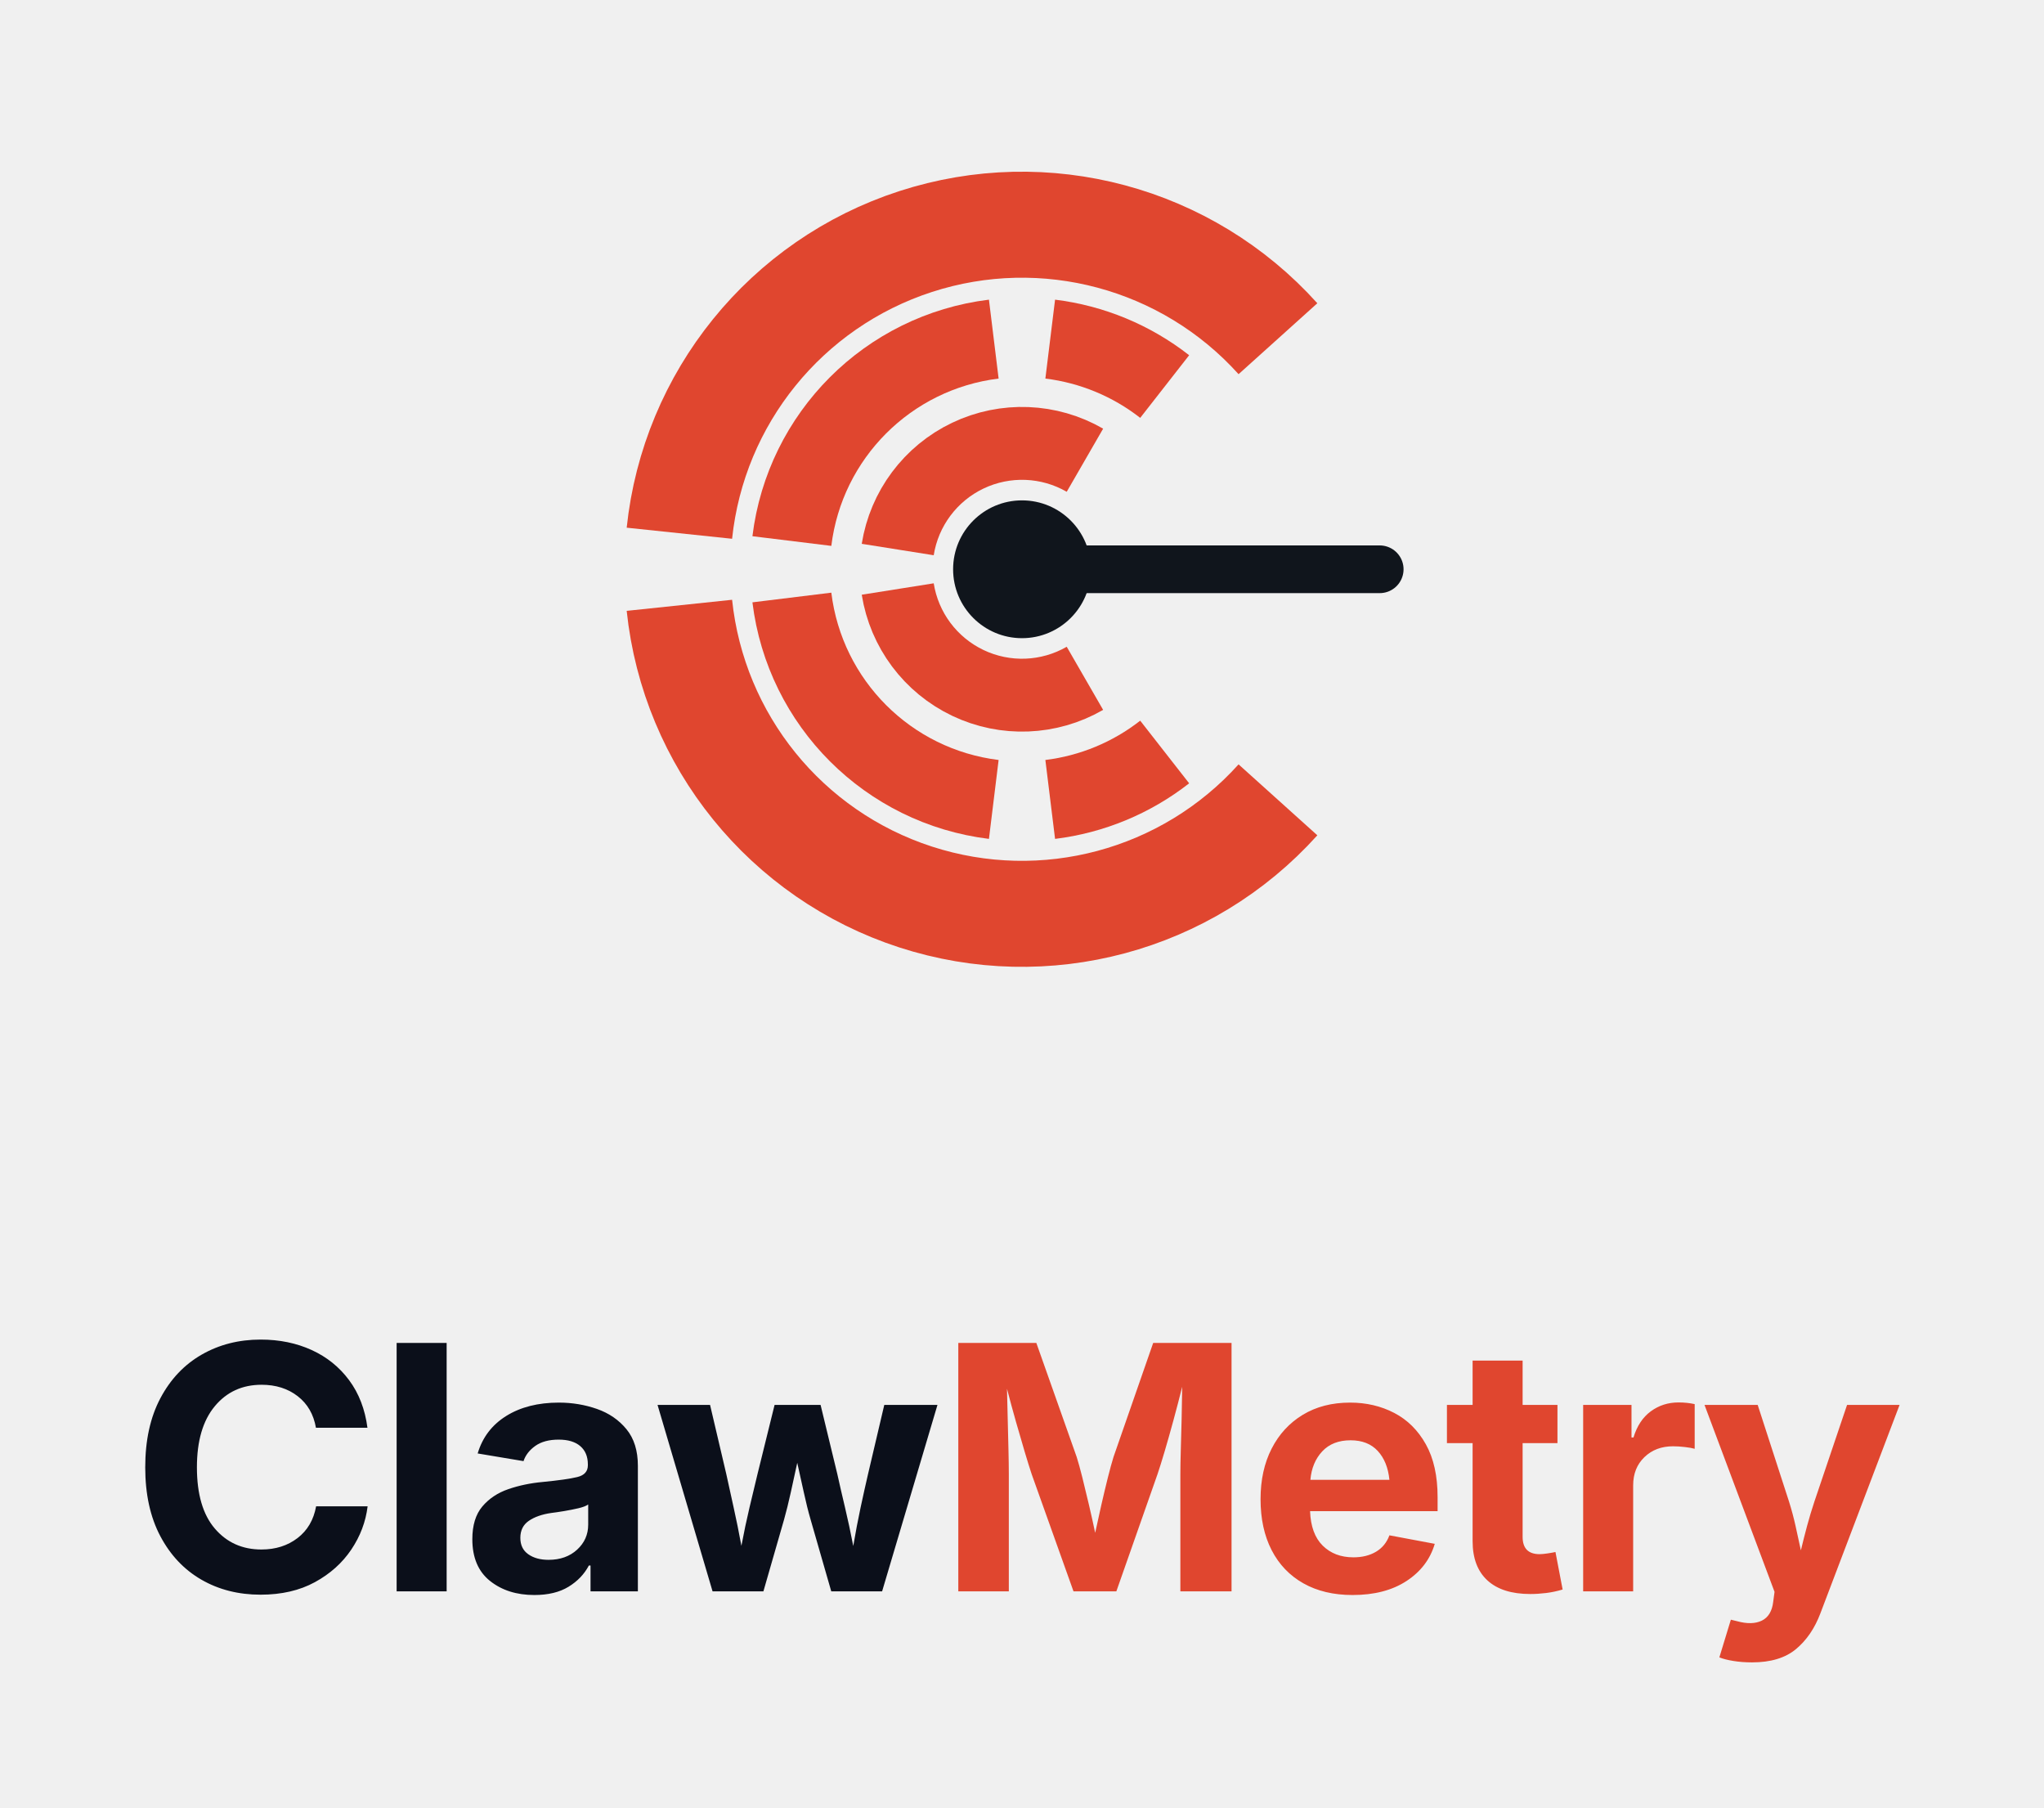
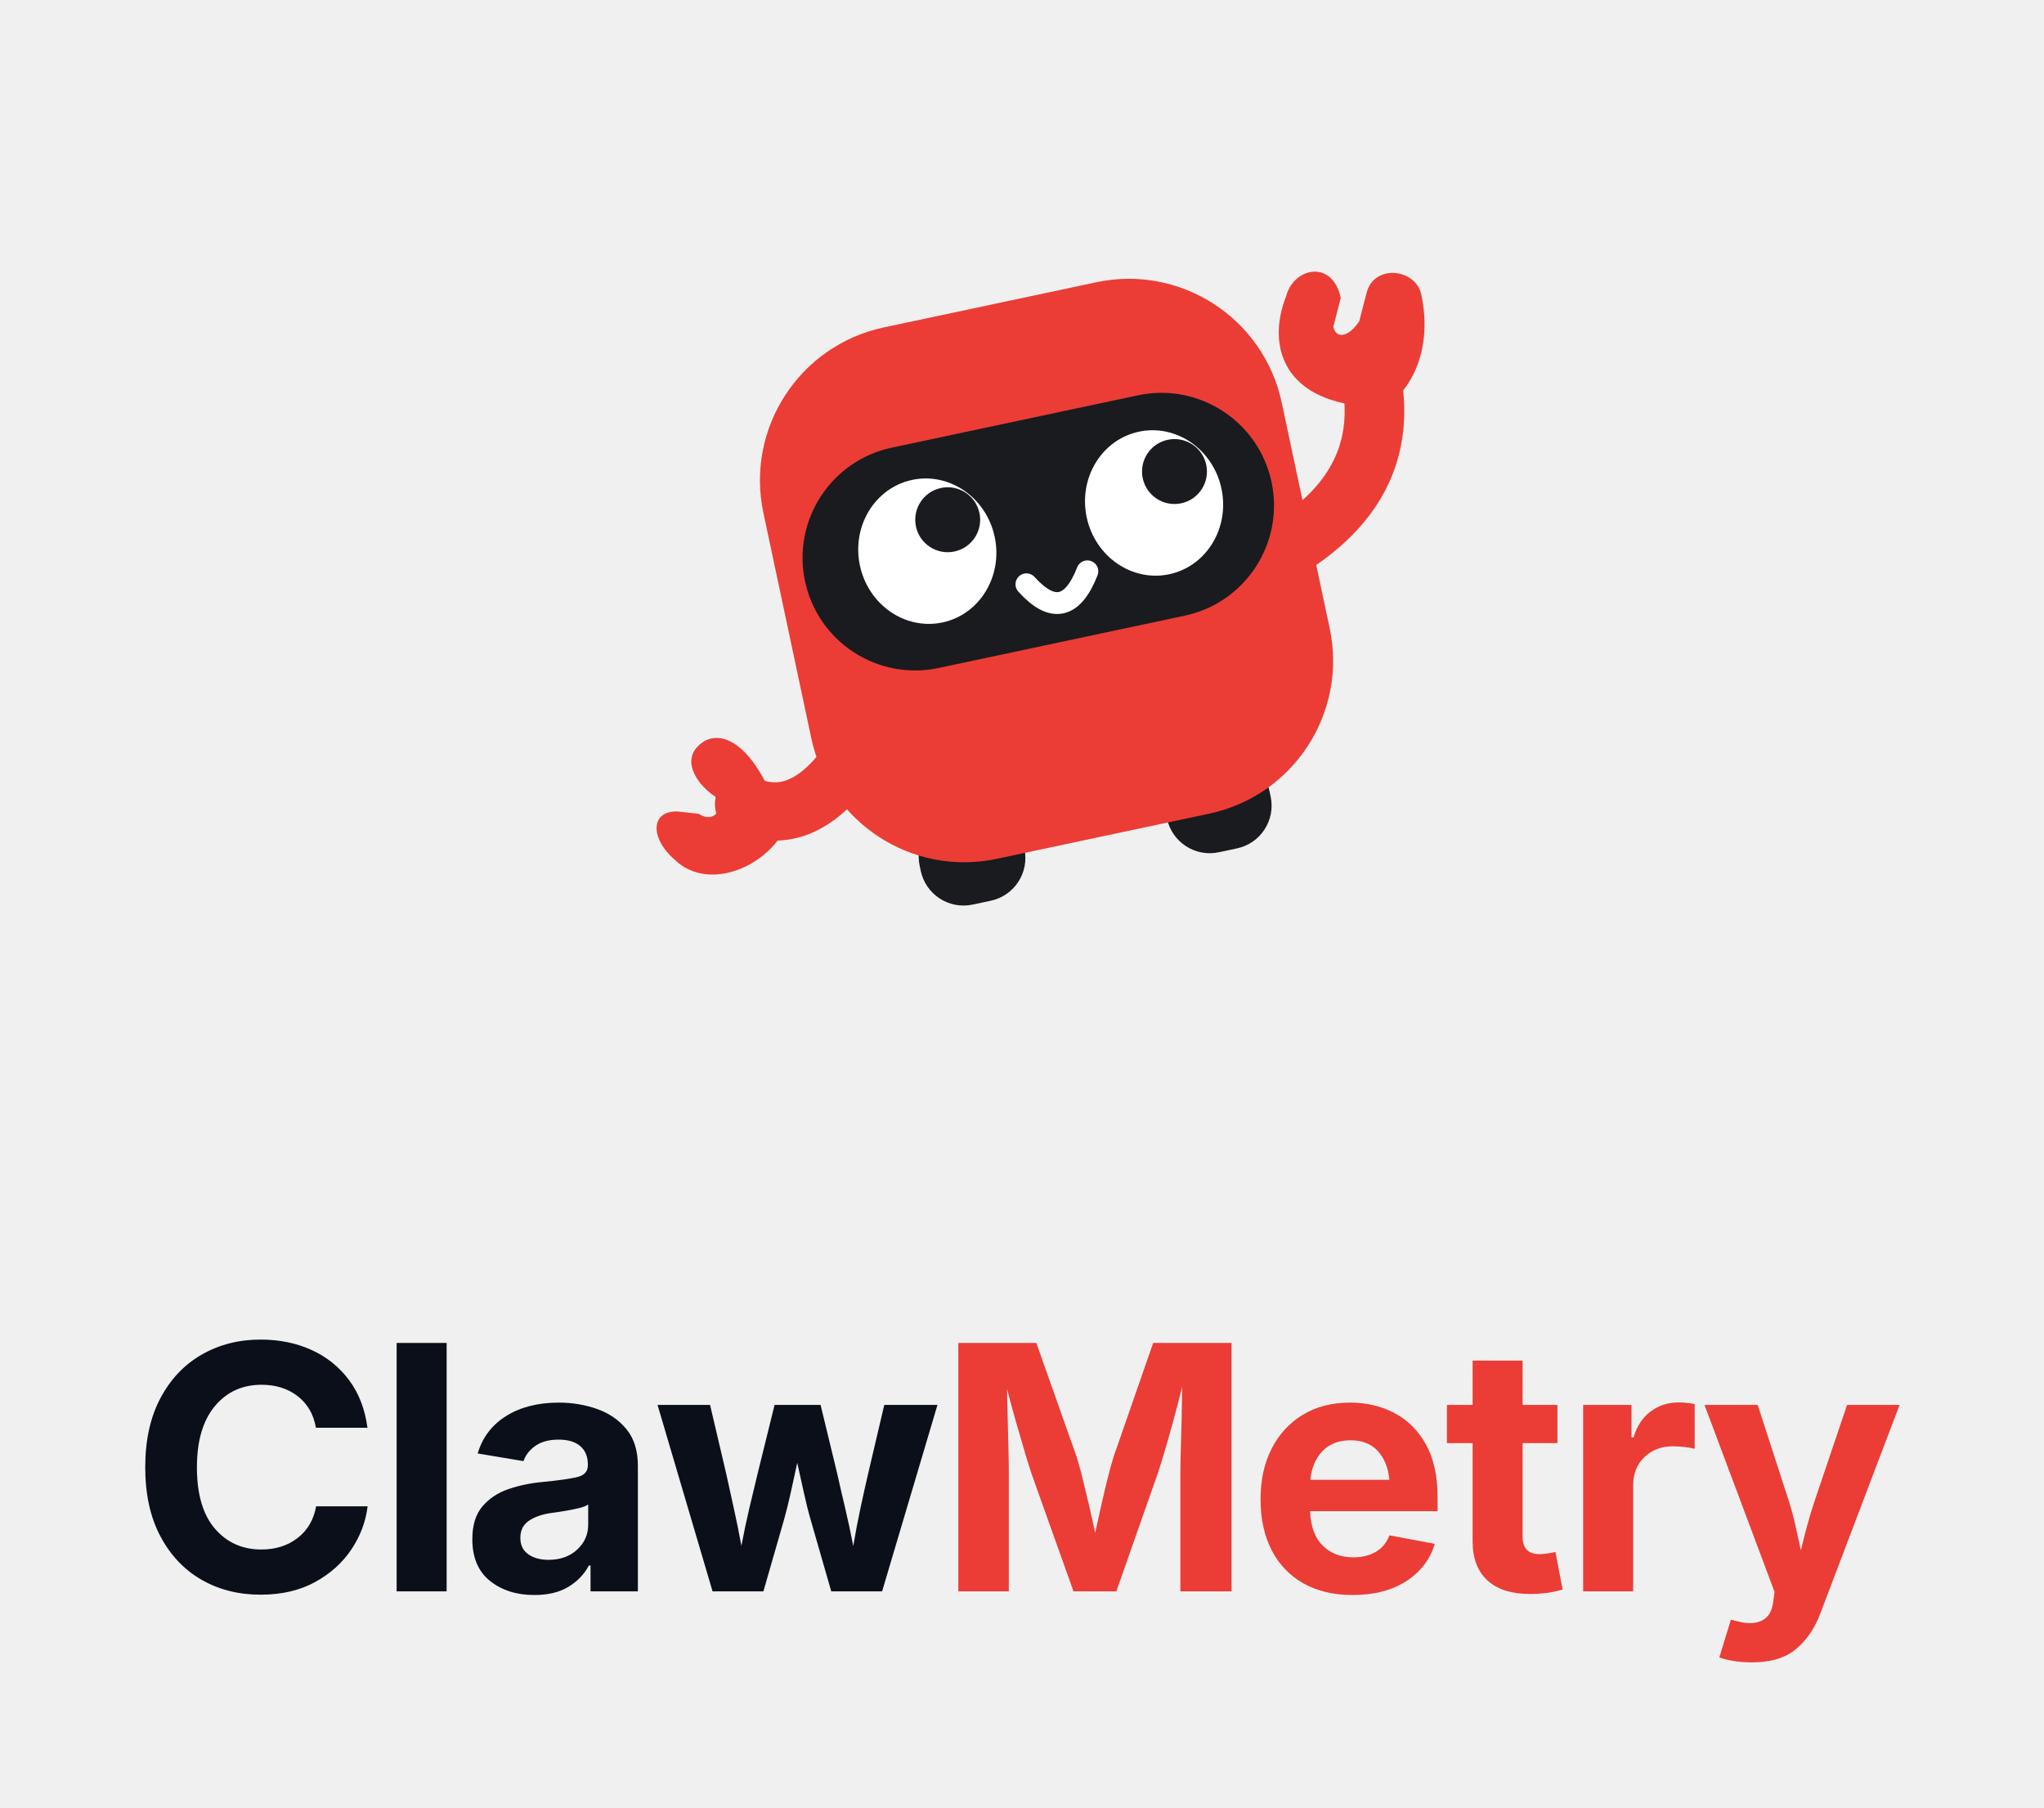
<svg xmlns="http://www.w3.org/2000/svg" viewBox="0 0 769 680" width="769" height="680" fill="none" role="img" aria-label="ClawMetry">
  <g transform="translate(225.0,54.64) scale(4.98438)">
-     <g stroke="#E0462F" stroke-linecap="butt">
-       <path d="M51.32 14.60A26 26 0 0 0 6.14 29.28" stroke-width="8" />
-       <path d="M6.14 34.72A26 26 0 0 0 51.32 49.40" stroke-width="8" />
-       <path d="M42.77 18.21A17.5 17.5 0 0 0 34.13 14.63" stroke-width="6" />
-       <path d="M29.87 14.63A17.5 17.5 0 0 0 14.63 29.87" stroke-width="6" />
-       <path d="M14.63 34.13A17.5 17.5 0 0 0 29.87 49.37" stroke-width="6" />
-       <path d="M34.13 49.37A17.5 17.5 0 0 0 42.77 45.79" stroke-width="6" />
-       <path d="M36.75 23.77A9.5 9.5 0 0 0 22.62 30.51" stroke-width="5.5" />
-       <path d="M22.62 33.49A9.5 9.5 0 0 0 36.75 40.23" stroke-width="5.5" />
+     <g data-brand="little-clawbot-v1" transform="rotate(-12 32 33)">
+       <g fill="#191B1E">
+         <rect x="20" y="49" width="8" height="7" rx="3.3" />
+         <rect x="39" y="49" width="8" height="7" rx="3.3" />
+       </g>
+       <g fill="#EB3D36" stroke="#EB3D36" stroke-linecap="round" stroke-linejoin="round">
+         <path d="M17 43Q12 48 8 45" fill="none" stroke-width="4.4" />
+         <path d="M10 44C9 40 7 39 5.5 40C4 41 5 43 6 44C6.5 45 5.5 46 4.5 45L3 44.5C1 44 .5 46 2 48C4 51 9 50 11 47Z" stroke="none" />
+         <path d="M51 35Q61 32 61 23" fill="none" stroke-width="4.5" />
+         <path transform="translate(3 0)" d="M56 25C51 23 51 19 53 16C54 14 57 14 57 17L56 19C56 20 57 20 58 19L59 17C60 15 63 16 63 18C63 22 61 25 58 26Z" stroke="none" />
+         <rect x="14" y="12" width="40" height="41" rx="11.8" stroke="none" />
+       </g>
+       <rect x="16" y="21" width="36" height="17" rx="8.5" fill="#191B1E" />
+       <g fill="#FFFFFF">
+         <ellipse cx="25.5" cy="29.2" rx="5.2" ry="5.5" />
+         <ellipse cx="43" cy="29.2" rx="5.2" ry="5.5" />
+       </g>
+       <g fill="#191B1E">
+         <circle cx="27.5" cy="27.2" r="2.45" />
+         <circle cx="45" cy="27.2" r="2.45" />
+       </g>
+       <path d="M32.3 33.2Q34.5 37 37 33.2" fill="none" stroke="#FFFFFF" stroke-width="1.65" stroke-linecap="round" />
    </g>
-     <path d="M32 32H59" stroke="#10151C" stroke-width="3.6" stroke-linecap="round" />
-     <circle cx="32" cy="32" r="5.2" fill="#10151C" />
  </g>
  <g transform="translate(54.64,503.90) scale(0.06272) translate(-94.0,1510.0)">
    <path fill="#0B0F1A" d="M786.0 20.0Q587.0 20.0 431.0 -70.0Q275.0 -160.0 184.5 -331.0Q94.0 -502.0 94.0 -744.0Q94.0 -987.0 185.0 -1158.5Q276.0 -1330.0 433.0 -1420.0Q590.0 -1510.0 786.0 -1510.0Q955.0 -1510.0 1092.0 -1447.5Q1229.0 -1385.0 1317.0 -1266.5Q1405.0 -1148.0 1427.0 -981.0H1118.0Q1097.0 -1102.0 1008.5 -1170.5Q920.0 -1239.0 792.0 -1239.0Q618.0 -1239.0 511.0 -1110.0Q404.0 -981.0 404.0 -744.0Q404.0 -502.0 511.5 -376.5Q619.0 -251.0 791.0 -251.0Q918.0 -251.0 1007.5 -319.5Q1097.0 -388.0 1119.0 -510.0H1428.0Q1411.0 -371.0 1330.0 -250.5Q1249.0 -130.0 1111.5 -55.0Q974.0 20.0 786.0 20.0Z M1902.0 -1490.0V0.0H1602.0V-1490.0Z M2428.1 22.0Q2268.1 22.0 2162.1 -62.5Q2056.1 -147.0 2056.1 -313.0Q2056.1 -438.0 2116.1 -509.0Q2176.1 -580.0 2272.1 -613.0Q2368.1 -646.0 2478.1 -656.0Q2622.1 -670.0 2685.6 -685.5Q2749.1 -701.0 2749.1 -756.0V-761.0Q2749.1 -832.0 2703.6 -871.0Q2658.1 -910.0 2574.1 -910.0Q2487.1 -910.0 2434.1 -872.5Q2381.1 -835.0 2363.1 -781.0L2088.1 -827.0Q2131.1 -972.0 2259.6 -1052.0Q2388.1 -1132.0 2575.1 -1132.0Q2695.1 -1132.0 2803.6 -1094.0Q2912.1 -1056.0 2980.6 -972.5Q3049.1 -889.0 3049.1 -753.0V0.0H2765.1V-155.0H2755.1Q2714.1 -77.0 2633.1 -27.5Q2552.1 22.0 2428.1 22.0ZM2513.1 -189.0Q2618.1 -189.0 2684.6 -250.0Q2751.1 -311.0 2751.1 -400.0V-521.0Q2733.1 -508.0 2692.6 -498.5Q2652.1 -489.0 2607.1 -481.5Q2562.1 -474.0 2529.1 -470.0Q2446.1 -458.0 2395.1 -423.0Q2344.1 -388.0 2344.1 -321.0Q2344.1 -256.0 2391.6 -222.5Q2439.1 -189.0 2513.1 -189.0Z M3497.1 0.0 3167.1 -1118.0H3482.1L3579.1 -705.0Q3599.1 -612.0 3623.1 -505.0Q3647.1 -398.0 3670.1 -273.0Q3693.1 -395.0 3718.6 -502.5Q3744.1 -610.0 3767.1 -705.0L3869.1 -1118.0H4145.1L4245.1 -705.0Q4266.1 -610.0 4291.6 -503.0Q4317.1 -396.0 4341.1 -272.0Q4362.1 -396.0 4385.1 -503.0Q4408.1 -610.0 4430.1 -705.0L4527.1 -1118.0H4846.1L4514.1 0.0H4209.1L4085.1 -431.0Q4064.1 -503.0 4044.6 -593.0Q4025.1 -683.0 4005.1 -771.0Q3986.1 -683.0 3966.1 -592.5Q3946.1 -502.0 3926.1 -431.0L3802.1 0.0Z" />
-     <path fill="#E0462F" d="M4971.2 0.0V-1490.0H5439.2L5681.2 -806.0Q5696.2 -759.0 5715.2 -683.0Q5734.2 -607.0 5754.7 -519.5Q5775.2 -432.0 5792.2 -351.0Q5809.2 -431.0 5829.2 -518.5Q5849.2 -606.0 5868.2 -682.0Q5887.2 -758.0 5902.2 -806.0L6140.2 -1490.0H6610.2V0.0H6303.2V-703.0Q6303.2 -759.0 6305.7 -846.0Q6308.2 -933.0 6310.7 -1033.0Q6313.2 -1133.0 6314.2 -1227.0Q6289.2 -1127.0 6261.7 -1026.0Q6234.2 -925.0 6209.2 -840.5Q6184.2 -756.0 6166.2 -703.0L5919.2 0.0H5662.2L5411.2 -703.0Q5394.2 -754.0 5369.7 -836.0Q5345.2 -918.0 5317.2 -1016.5Q5289.2 -1115.0 5263.2 -1215.0Q5265.2 -1125.0 5267.7 -1027.5Q5270.2 -930.0 5272.2 -844.5Q5274.2 -759.0 5274.2 -703.0V0.0Z M7336.2 22.0Q7165.2 22.0 7041.2 -48.0Q6917.2 -118.0 6850.7 -247.0Q6784.2 -376.0 6784.2 -553.0Q6784.2 -726.0 6850.7 -856.0Q6917.2 -986.0 7037.7 -1059.0Q7158.2 -1132.0 7321.2 -1132.0Q7467.2 -1132.0 7586.2 -1070.0Q7705.2 -1008.0 7775.7 -882.0Q7846.2 -756.0 7846.2 -565.0V-481.0H7081.2Q7086.2 -344.0 7157.2 -274.0Q7228.2 -204.0 7341.2 -204.0Q7420.2 -204.0 7476.7 -237.5Q7533.2 -271.0 7557.2 -336.0L7829.2 -285.0Q7788.2 -146.0 7659.7 -62.0Q7531.2 22.0 7336.2 22.0ZM7083.2 -669.0H7557.2Q7546.2 -778.0 7487.2 -842.0Q7428.2 -906.0 7324.2 -906.0Q7216.2 -906.0 7154.2 -839.5Q7092.2 -773.0 7083.2 -669.0Z M8565.2 -1118.0V-889.0H8356.2V-327.0Q8356.2 -223.0 8458.2 -223.0Q8475.2 -223.0 8505.7 -227.5Q8536.2 -232.0 8553.2 -236.0L8596.2 -11.0Q8546.2 4.0 8496.7 10.0Q8447.2 16.0 8402.2 16.0Q8234.2 16.0 8145.2 -65.5Q8056.2 -147.0 8056.2 -301.0V-889.0H7902.2V-1118.0H8056.2V-1384.0H8356.2V-1118.0Z M8719.3 0.0V-1118.0H9009.3V-923.0H9021.3Q9052.3 -1026.0 9124.8 -1079.5Q9197.3 -1133.0 9291.3 -1133.0Q9342.3 -1133.0 9388.3 -1123.0V-855.0Q9368.3 -861.0 9329.8 -865.5Q9291.3 -870.0 9258.3 -870.0Q9154.3 -870.0 9086.8 -805.0Q9019.3 -740.0 9019.3 -636.0V0.0Z M9536.3 396.0 9605.3 170.0 9642.3 179.0Q9733.3 204.0 9791.3 175.5Q9849.3 147.0 9859.3 63.0L9867.3 3.0L9447.3 -1118.0H9766.3L9954.3 -538.0Q9977.3 -465.0 9993.3 -392.5Q10009.3 -320.0 10025.3 -246.0Q10043.3 -321.0 10062.8 -393.5Q10082.3 -466.0 10106.3 -538.0L10302.3 -1118.0H10617.3L10142.3 132.0Q10091.3 267.0 9995.8 346.5Q9900.3 426.0 9732.3 426.0Q9672.3 426.0 9620.3 417.5Q9568.3 409.0 9536.3 396.0Z" />
+     <path fill="#EB3D36" d="M4971.2 0.0V-1490.0H5439.2L5681.2 -806.0Q5696.2 -759.0 5715.2 -683.0Q5734.2 -607.0 5754.7 -519.5Q5775.2 -432.0 5792.2 -351.0Q5809.2 -431.0 5829.2 -518.5Q5849.2 -606.0 5868.2 -682.0Q5887.2 -758.0 5902.2 -806.0L6140.2 -1490.0H6610.2V0.0H6303.2V-703.0Q6303.2 -759.0 6305.7 -846.0Q6308.2 -933.0 6310.7 -1033.0Q6313.2 -1133.0 6314.2 -1227.0Q6289.2 -1127.0 6261.7 -1026.0Q6234.2 -925.0 6209.2 -840.5Q6184.2 -756.0 6166.2 -703.0L5919.2 0.0H5662.2L5411.2 -703.0Q5394.2 -754.0 5369.7 -836.0Q5345.2 -918.0 5317.2 -1016.5Q5289.2 -1115.0 5263.2 -1215.0Q5265.2 -1125.0 5267.7 -1027.5Q5270.2 -930.0 5272.2 -844.5Q5274.2 -759.0 5274.2 -703.0V0.0Z M7336.2 22.0Q7165.2 22.0 7041.2 -48.0Q6917.2 -118.0 6850.7 -247.0Q6784.2 -376.0 6784.2 -553.0Q6784.2 -726.0 6850.7 -856.0Q6917.2 -986.0 7037.7 -1059.0Q7158.2 -1132.0 7321.2 -1132.0Q7467.2 -1132.0 7586.2 -1070.0Q7705.2 -1008.0 7775.7 -882.0Q7846.2 -756.0 7846.2 -565.0V-481.0H7081.2Q7086.2 -344.0 7157.2 -274.0Q7228.2 -204.0 7341.2 -204.0Q7420.2 -204.0 7476.7 -237.5Q7533.2 -271.0 7557.2 -336.0L7829.2 -285.0Q7788.2 -146.0 7659.7 -62.0Q7531.2 22.0 7336.2 22.0ZM7083.2 -669.0H7557.2Q7546.2 -778.0 7487.2 -842.0Q7428.2 -906.0 7324.2 -906.0Q7216.2 -906.0 7154.2 -839.5Q7092.2 -773.0 7083.2 -669.0Z M8565.2 -1118.0V-889.0H8356.2V-327.0Q8356.2 -223.0 8458.2 -223.0Q8475.2 -223.0 8505.7 -227.5Q8536.2 -232.0 8553.2 -236.0L8596.2 -11.0Q8546.2 4.0 8496.7 10.0Q8447.2 16.0 8402.2 16.0Q8234.2 16.0 8145.2 -65.5Q8056.2 -147.0 8056.2 -301.0V-889.0H7902.2V-1118.0H8056.2V-1384.0H8356.2V-1118.0Z M8719.3 0.0V-1118.0H9009.3V-923.0H9021.3Q9052.3 -1026.0 9124.8 -1079.5Q9197.3 -1133.0 9291.3 -1133.0Q9342.3 -1133.0 9388.3 -1123.0V-855.0Q9368.3 -861.0 9329.8 -865.5Q9291.3 -870.0 9258.3 -870.0Q9154.3 -870.0 9086.8 -805.0Q9019.3 -740.0 9019.3 -636.0V0.0Z M9536.3 396.0 9605.3 170.0 9642.3 179.0Q9733.3 204.0 9791.3 175.5Q9849.3 147.0 9859.3 63.0L9867.3 3.0L9447.3 -1118.0H9766.3L9954.3 -538.0Q9977.3 -465.0 9993.3 -392.5Q10009.3 -320.0 10025.3 -246.0Q10043.3 -321.0 10062.8 -393.5Q10082.3 -466.0 10106.3 -538.0L10302.3 -1118.0H10617.3L10142.3 132.0Q10091.3 267.0 9995.8 346.5Q9900.3 426.0 9732.3 426.0Q9672.3 426.0 9620.3 417.5Q9568.3 409.0 9536.3 396.0Z" />
  </g>
</svg>
